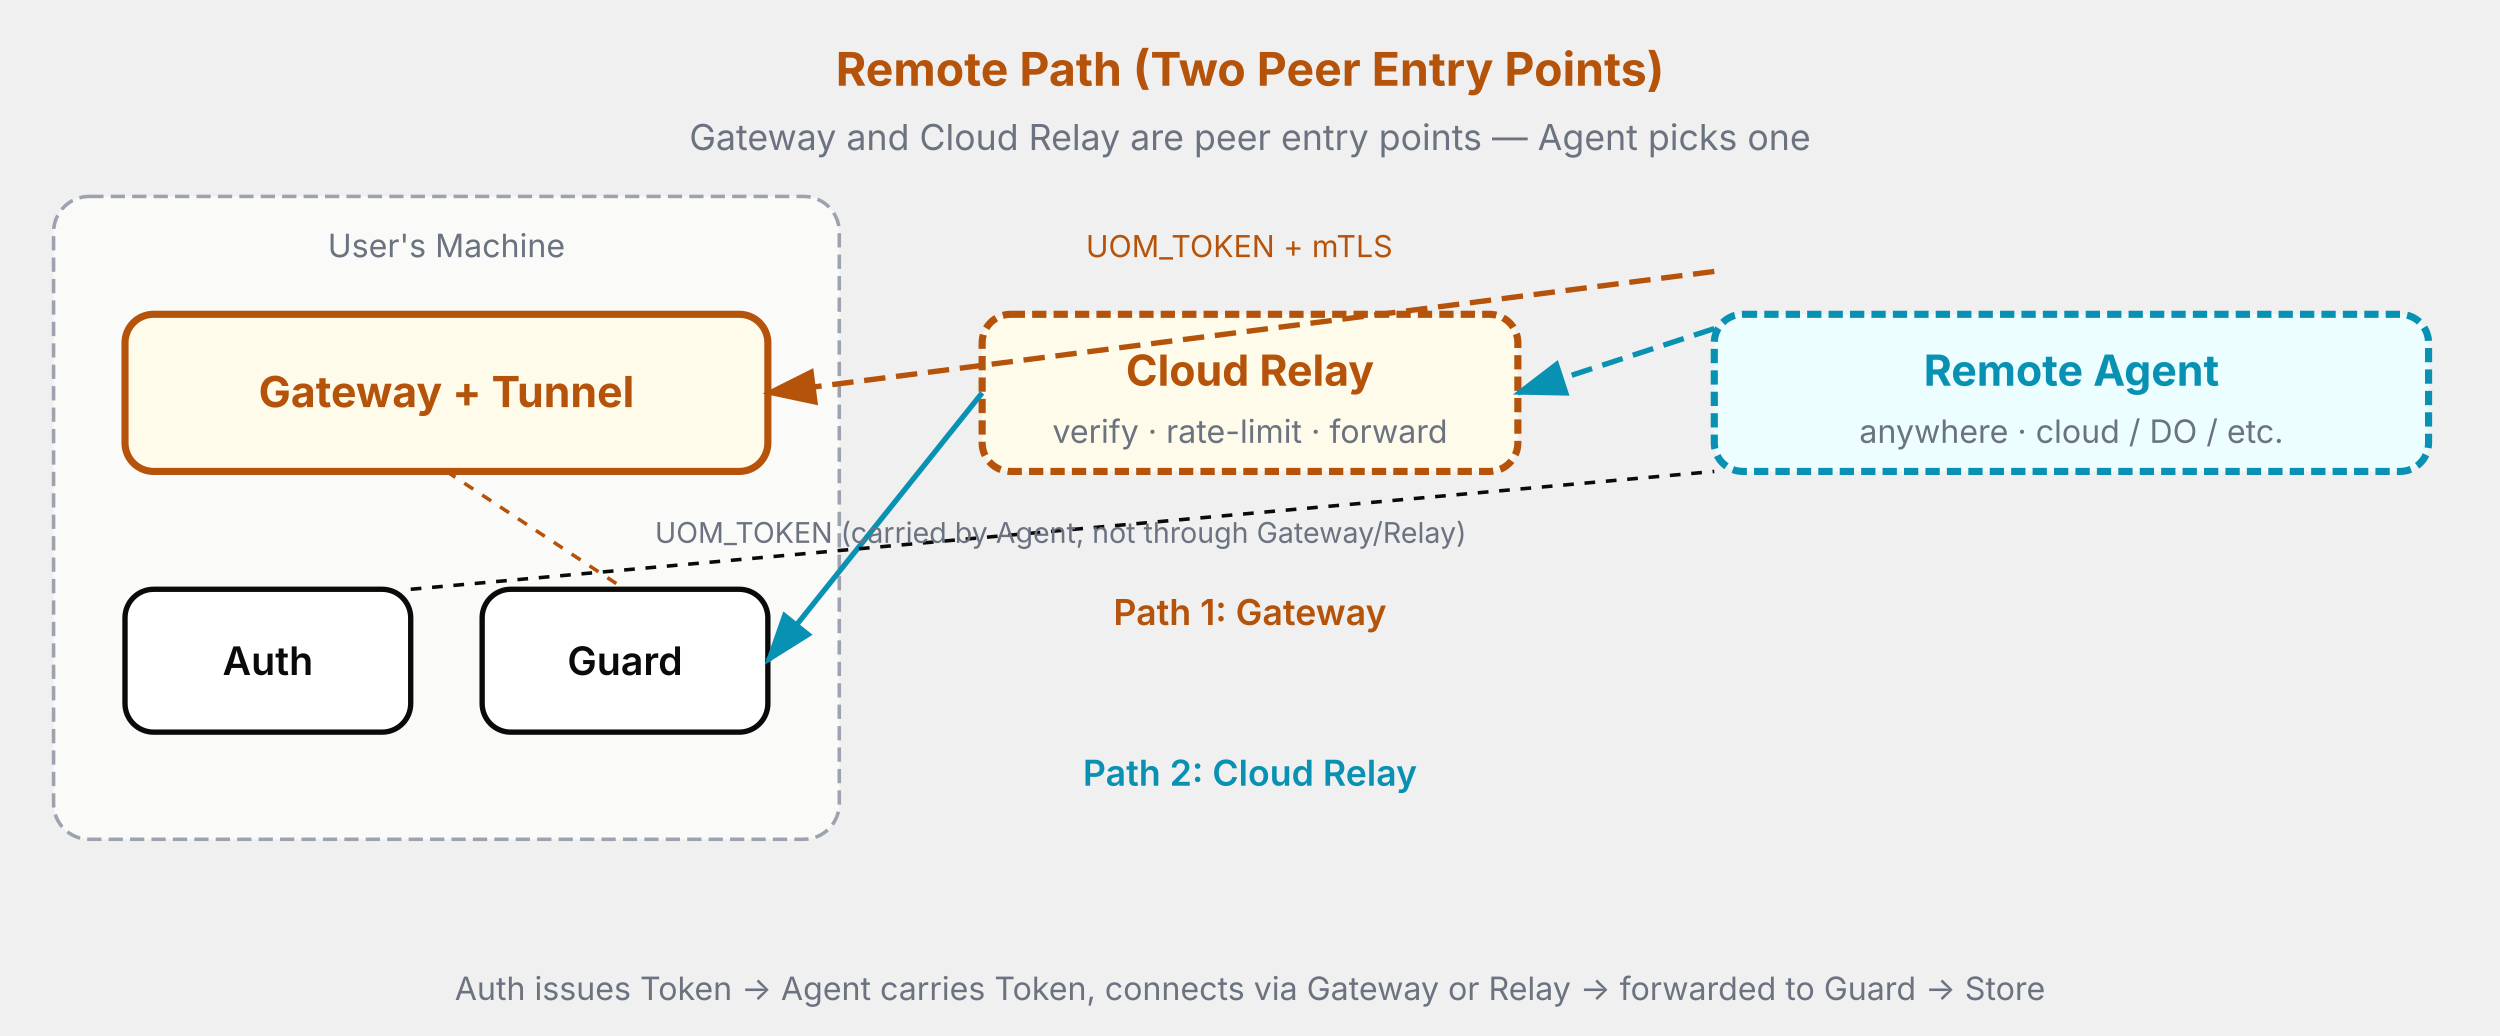
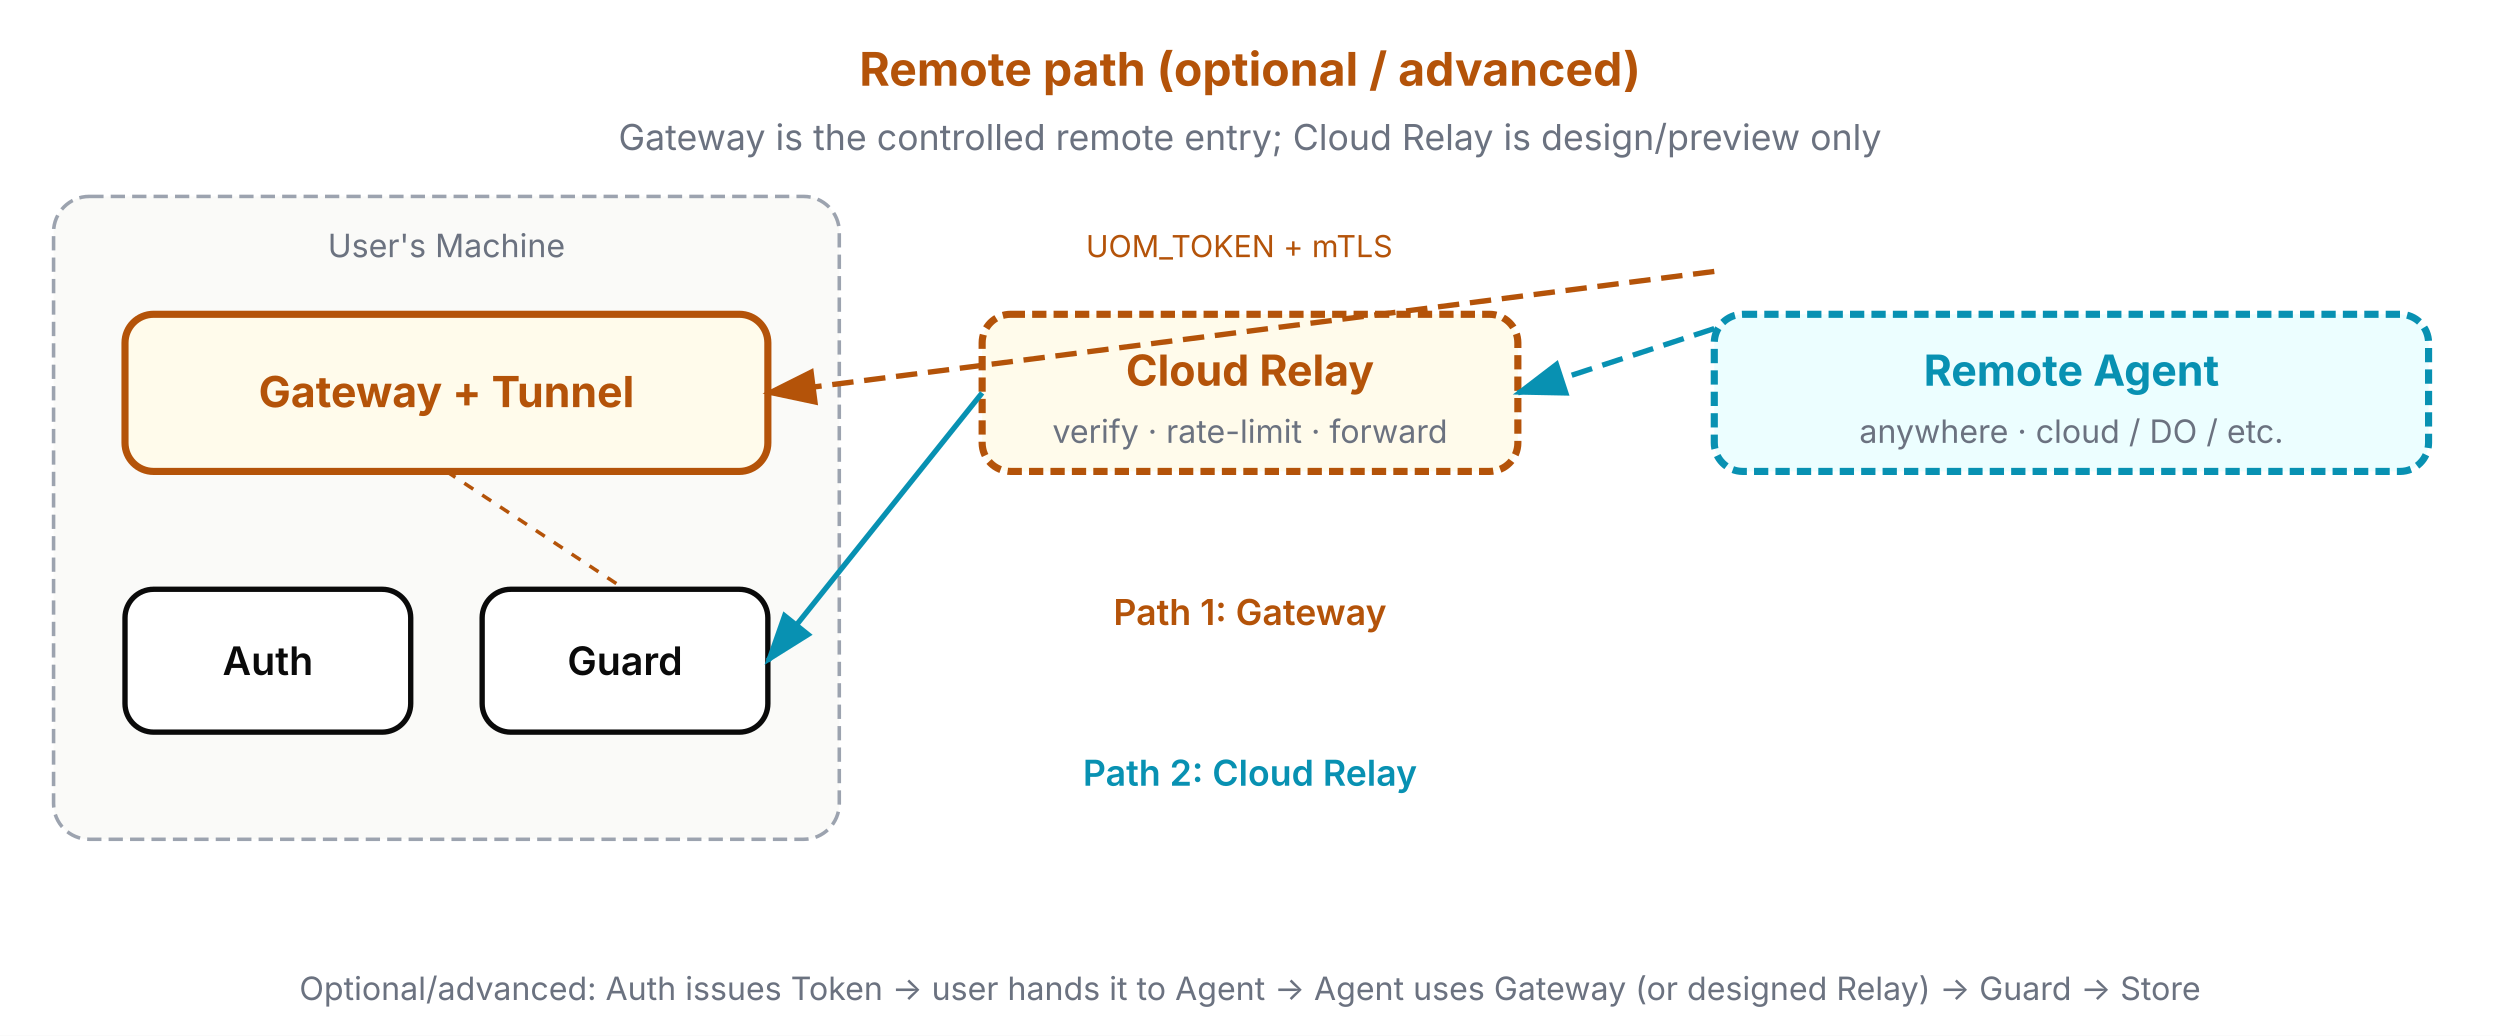
<svg xmlns="http://www.w3.org/2000/svg" viewBox="0 0 700 290" role="img" aria-label="Remote path">
+   <rect x="0" y="0" width="700" height="290" fill="#FFFFFF" />
  <defs>
    <marker id="g" markerWidth="10" markerHeight="7" refX="9" refY="3.5" orient="auto">
      <polygon points="0 0,10 3.5,0 7" fill="#B45309" />
    </marker>
    <marker id="r" markerWidth="10" markerHeight="7" refX="9" refY="3.5" orient="auto">
      <polygon points="0 0,10 3.5,0 7" fill="#0891B2" />
    </marker>
    <marker id="a" markerWidth="10" markerHeight="7" refX="9" refY="3.5" orient="auto">
      <polygon points="0 0,10 3.5,0 7" fill="#0A0A0A" />
    </marker>
  </defs>
-   <text x="350" y="24" text-anchor="middle" fill="#B45309" font-size="13" font-family="Inter, system-ui, sans-serif" font-weight="700">Remote Path (Two Peer Entry Points)</text>
-   <text x="350" y="42" text-anchor="middle" fill="#6B7280" font-size="10" font-family="Inter, system-ui, sans-serif">Gateway and Cloud Relay are peer entry points — Agent picks one</text>
+   <text x="350" y="24" text-anchor="middle" fill="#B45309" font-size="13" font-family="Inter, system-ui, sans-serif" font-weight="700">Remote path (optional / advanced)</text>
+   <text x="350" y="42" text-anchor="middle" fill="#6B7280" font-size="10" font-family="Inter, system-ui, sans-serif">Gateway is the controlled remote entry; Cloud Relay is design/preview only</text>
  <rect x="15" y="55" width="220" height="180" rx="10" fill="#FAFAF8" stroke="#9CA3AF" stroke-width="1" stroke-dasharray="4 2" />
  <text x="125" y="72" text-anchor="middle" fill="#6B7280" font-size="9" font-family="Inter, system-ui, sans-serif">User's Machine</text>
  <rect x="35" y="88" width="180" height="44" rx="8" fill="#FFFBEB" stroke="#B45309" stroke-width="2" />
  <text x="125" y="114" text-anchor="middle" fill="#B45309" font-size="12" font-family="Inter, system-ui, sans-serif" font-weight="700">Gateway + Tunnel</text>
  <rect x="35" y="165" width="80" height="40" rx="8" fill="#FFFFFF" stroke="#0A0A0A" stroke-width="1.5" />
  <text x="75" y="189" text-anchor="middle" fill="#0A0A0A" font-size="11" font-family="Inter, system-ui, sans-serif" font-weight="600">Auth</text>
  <rect x="135" y="165" width="80" height="40" rx="8" fill="#FFFFFF" stroke="#0A0A0A" stroke-width="1.5" />
  <text x="175" y="189" text-anchor="middle" fill="#0A0A0A" font-size="11" font-family="Inter, system-ui, sans-serif" font-weight="600">Guard</text>
  <rect x="275" y="88" width="150" height="44" rx="8" fill="#FFFBEB" stroke="#B45309" stroke-width="2" stroke-dasharray="4 2" />
  <text x="350" y="108" text-anchor="middle" fill="#B45309" font-size="12" font-family="Inter, system-ui, sans-serif" font-weight="700">Cloud Relay</text>
  <text x="350" y="124" text-anchor="middle" fill="#6B7280" font-size="9" font-family="Inter, system-ui, sans-serif">verify · rate-limit · forward</text>
  <rect x="480" y="88" width="200" height="44" rx="8" fill="#ECFEFF" stroke="#0891B2" stroke-width="2" stroke-dasharray="4 2" />
  <text x="580" y="108" text-anchor="middle" fill="#0891B2" font-size="12" font-family="Inter, system-ui, sans-serif" font-weight="700">Remote Agent</text>
  <text x="580" y="124" text-anchor="middle" fill="#6B7280" font-size="9" font-family="Inter, system-ui, sans-serif">anywhere · cloud / DO / etc.</text>
  <text x="350" y="175" text-anchor="middle" fill="#B45309" font-size="10" font-family="Inter, system-ui, sans-serif" font-weight="600">Path 1: Gateway</text>
  <text x="350" y="220" text-anchor="middle" fill="#0891B2" font-size="10" font-family="Inter, system-ui, sans-serif" font-weight="600">Path 2: Cloud Relay</text>
  <line x1="480" y1="76" x2="215" y2="110" stroke="#B45309" stroke-width="1.5" marker-end="url(#g)" stroke-dasharray="6 3" />
  <text x="347" y="72" text-anchor="middle" fill="#B45309" font-size="8.5" font-family="Inter, system-ui, sans-serif">UOM_TOKEN + mTLS</text>
  <line x1="125" y1="132" x2="175" y2="165" stroke="#B45309" stroke-width="1" stroke-dasharray="3 3" />
  <line x1="480" y1="92" x2="425" y2="110" stroke="#0891B2" stroke-width="1.5" marker-end="url(#r)" stroke-dasharray="6 3" />
  <line x1="275" y1="110" x2="215" y2="185" stroke="#0891B2" stroke-width="1.5" marker-end="url(#r)" />
-   <line x1="115" y1="165" x2="480" y2="132" stroke="#0A0A0A" stroke-width="1" stroke-dasharray="3 3" />
-   <text x="297" y="152" text-anchor="middle" fill="#6B7280" font-size="8" font-family="Inter, system-ui, sans-serif">UOM_TOKEN (carried by Agent, not through Gateway/Relay)</text>
-   <text x="350" y="280" text-anchor="middle" fill="#6B7280" font-size="9" font-family="Inter, system-ui, sans-serif">Auth issues Token → Agent carries Token, connects via Gateway or Relay → forwarded to Guard → Store</text>
+   <text x="350" y="280" text-anchor="middle" fill="#6B7280" font-size="9" font-family="Inter, system-ui, sans-serif">Optional/advanced: Auth issues Token → user hands it to Agent → Agent uses Gateway (or designed Relay) → Guard → Store</text>
</svg>
